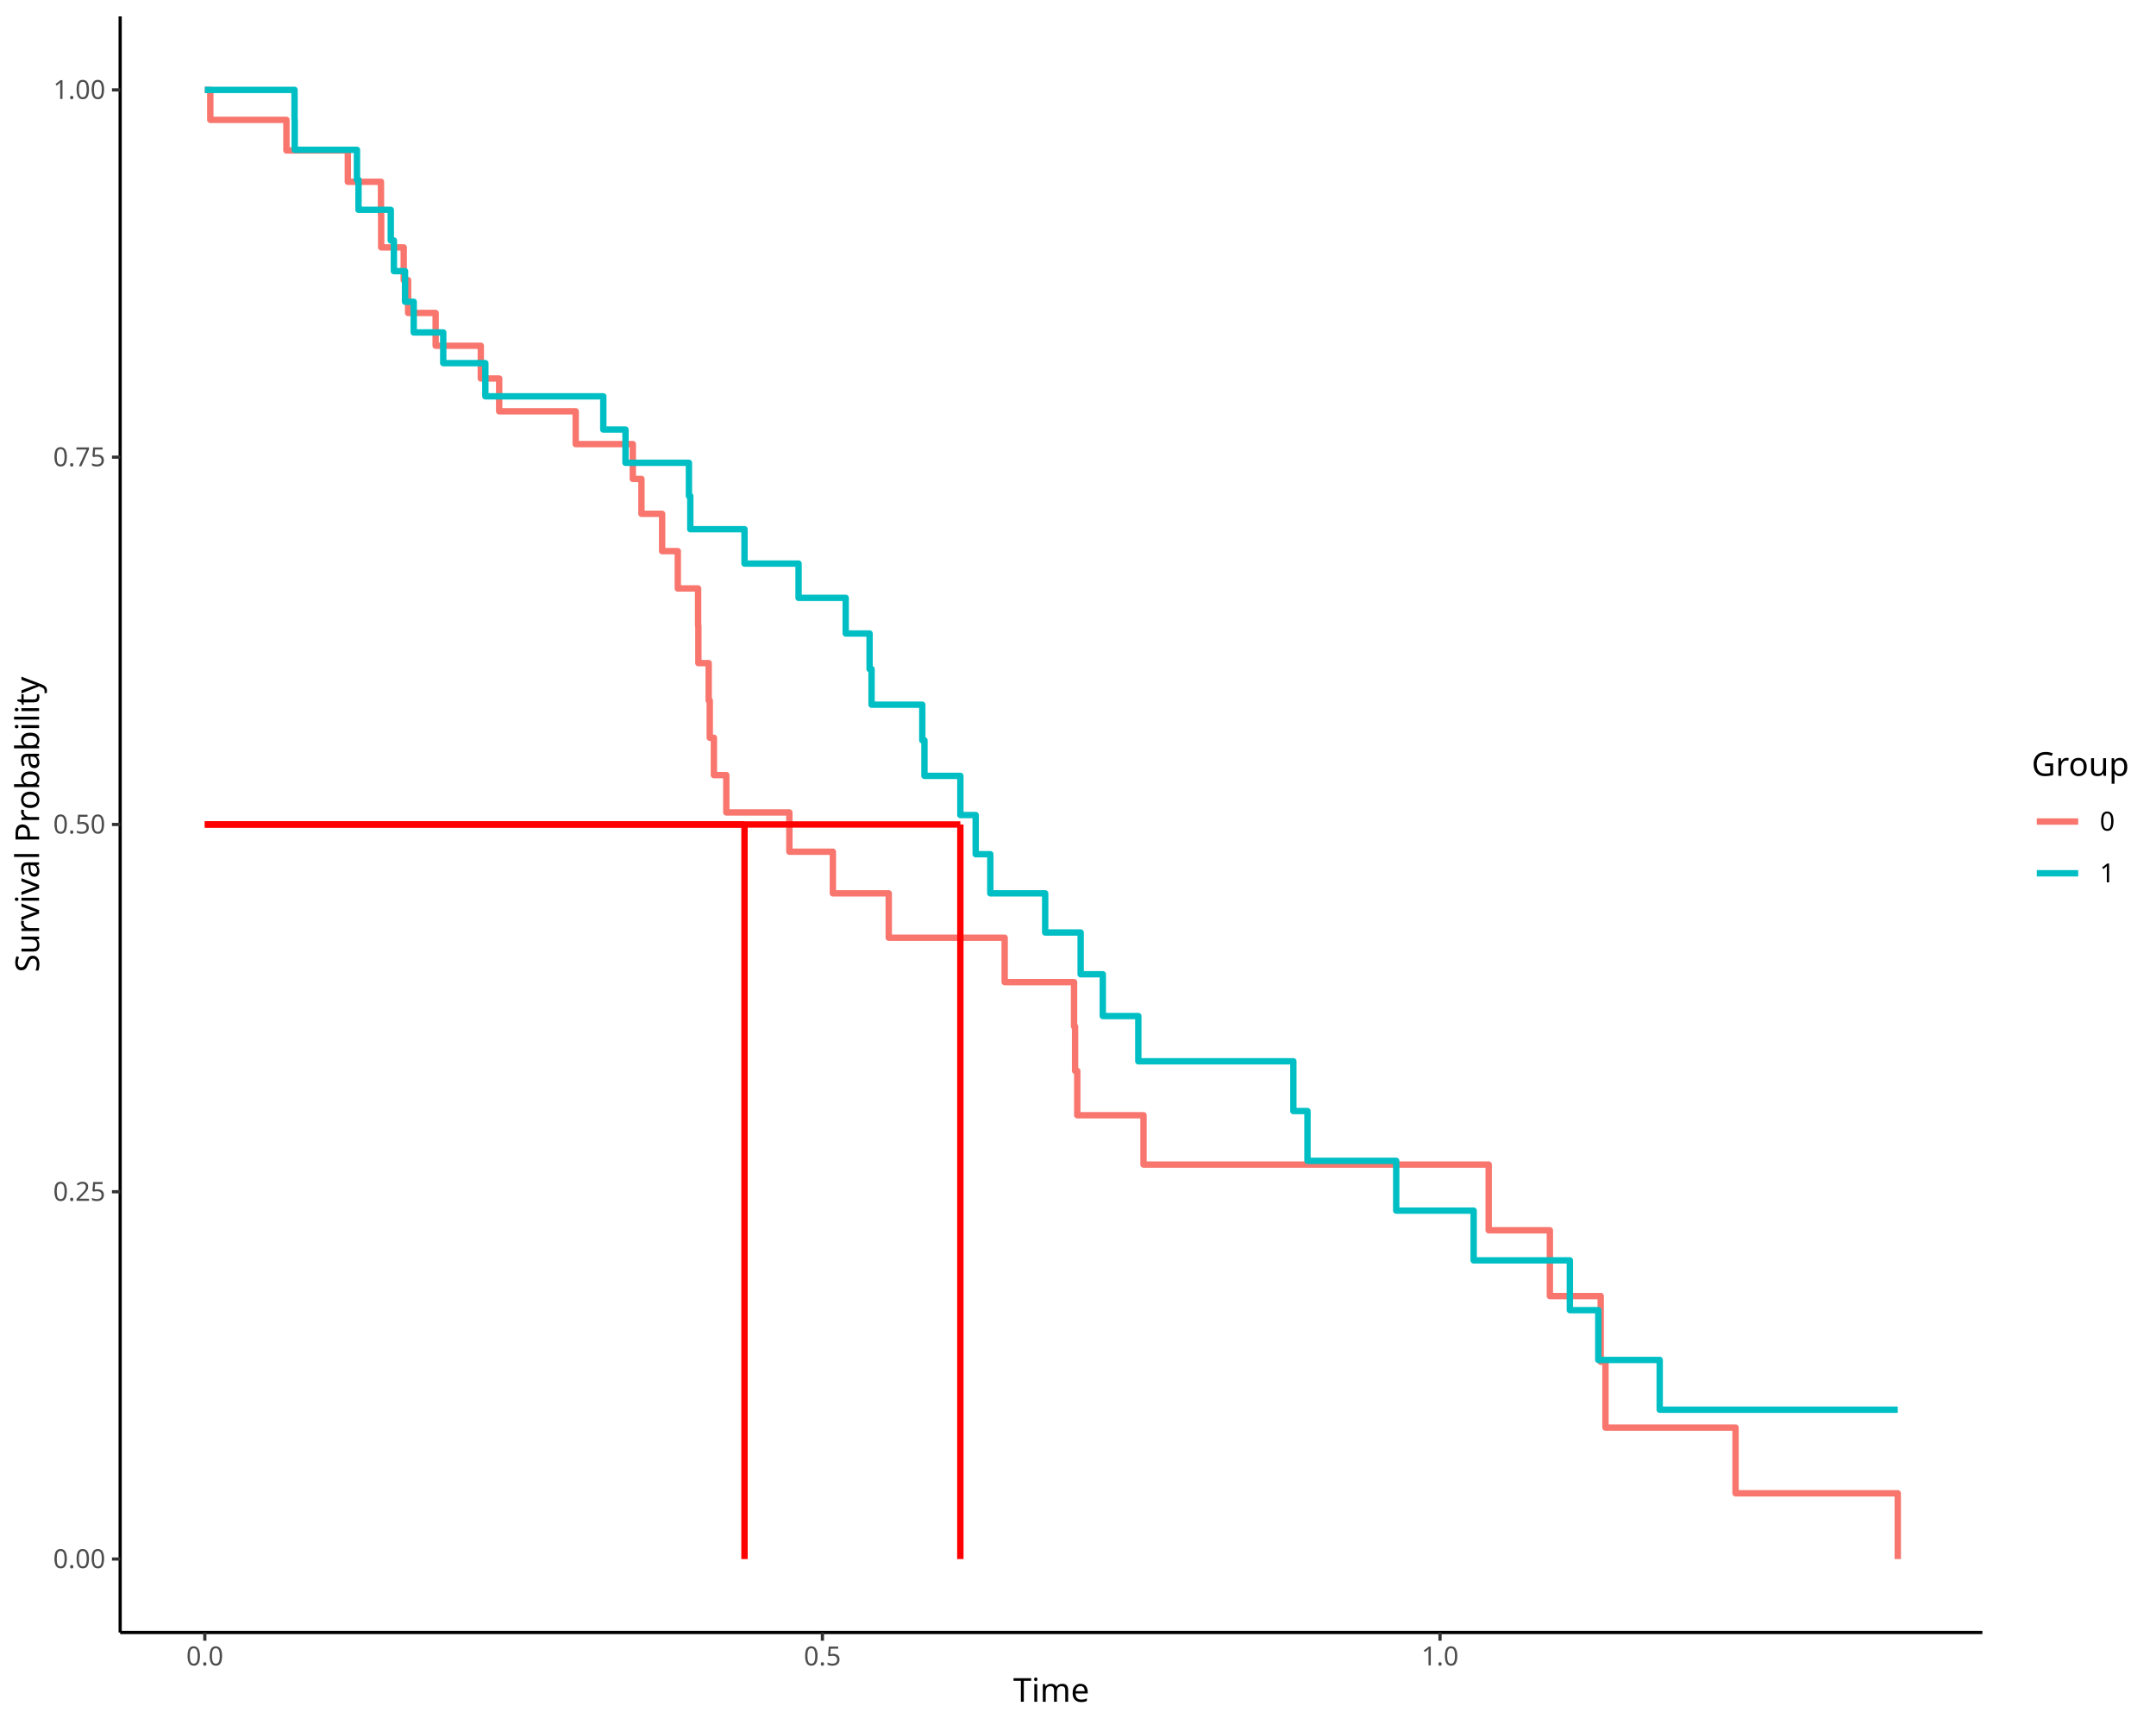
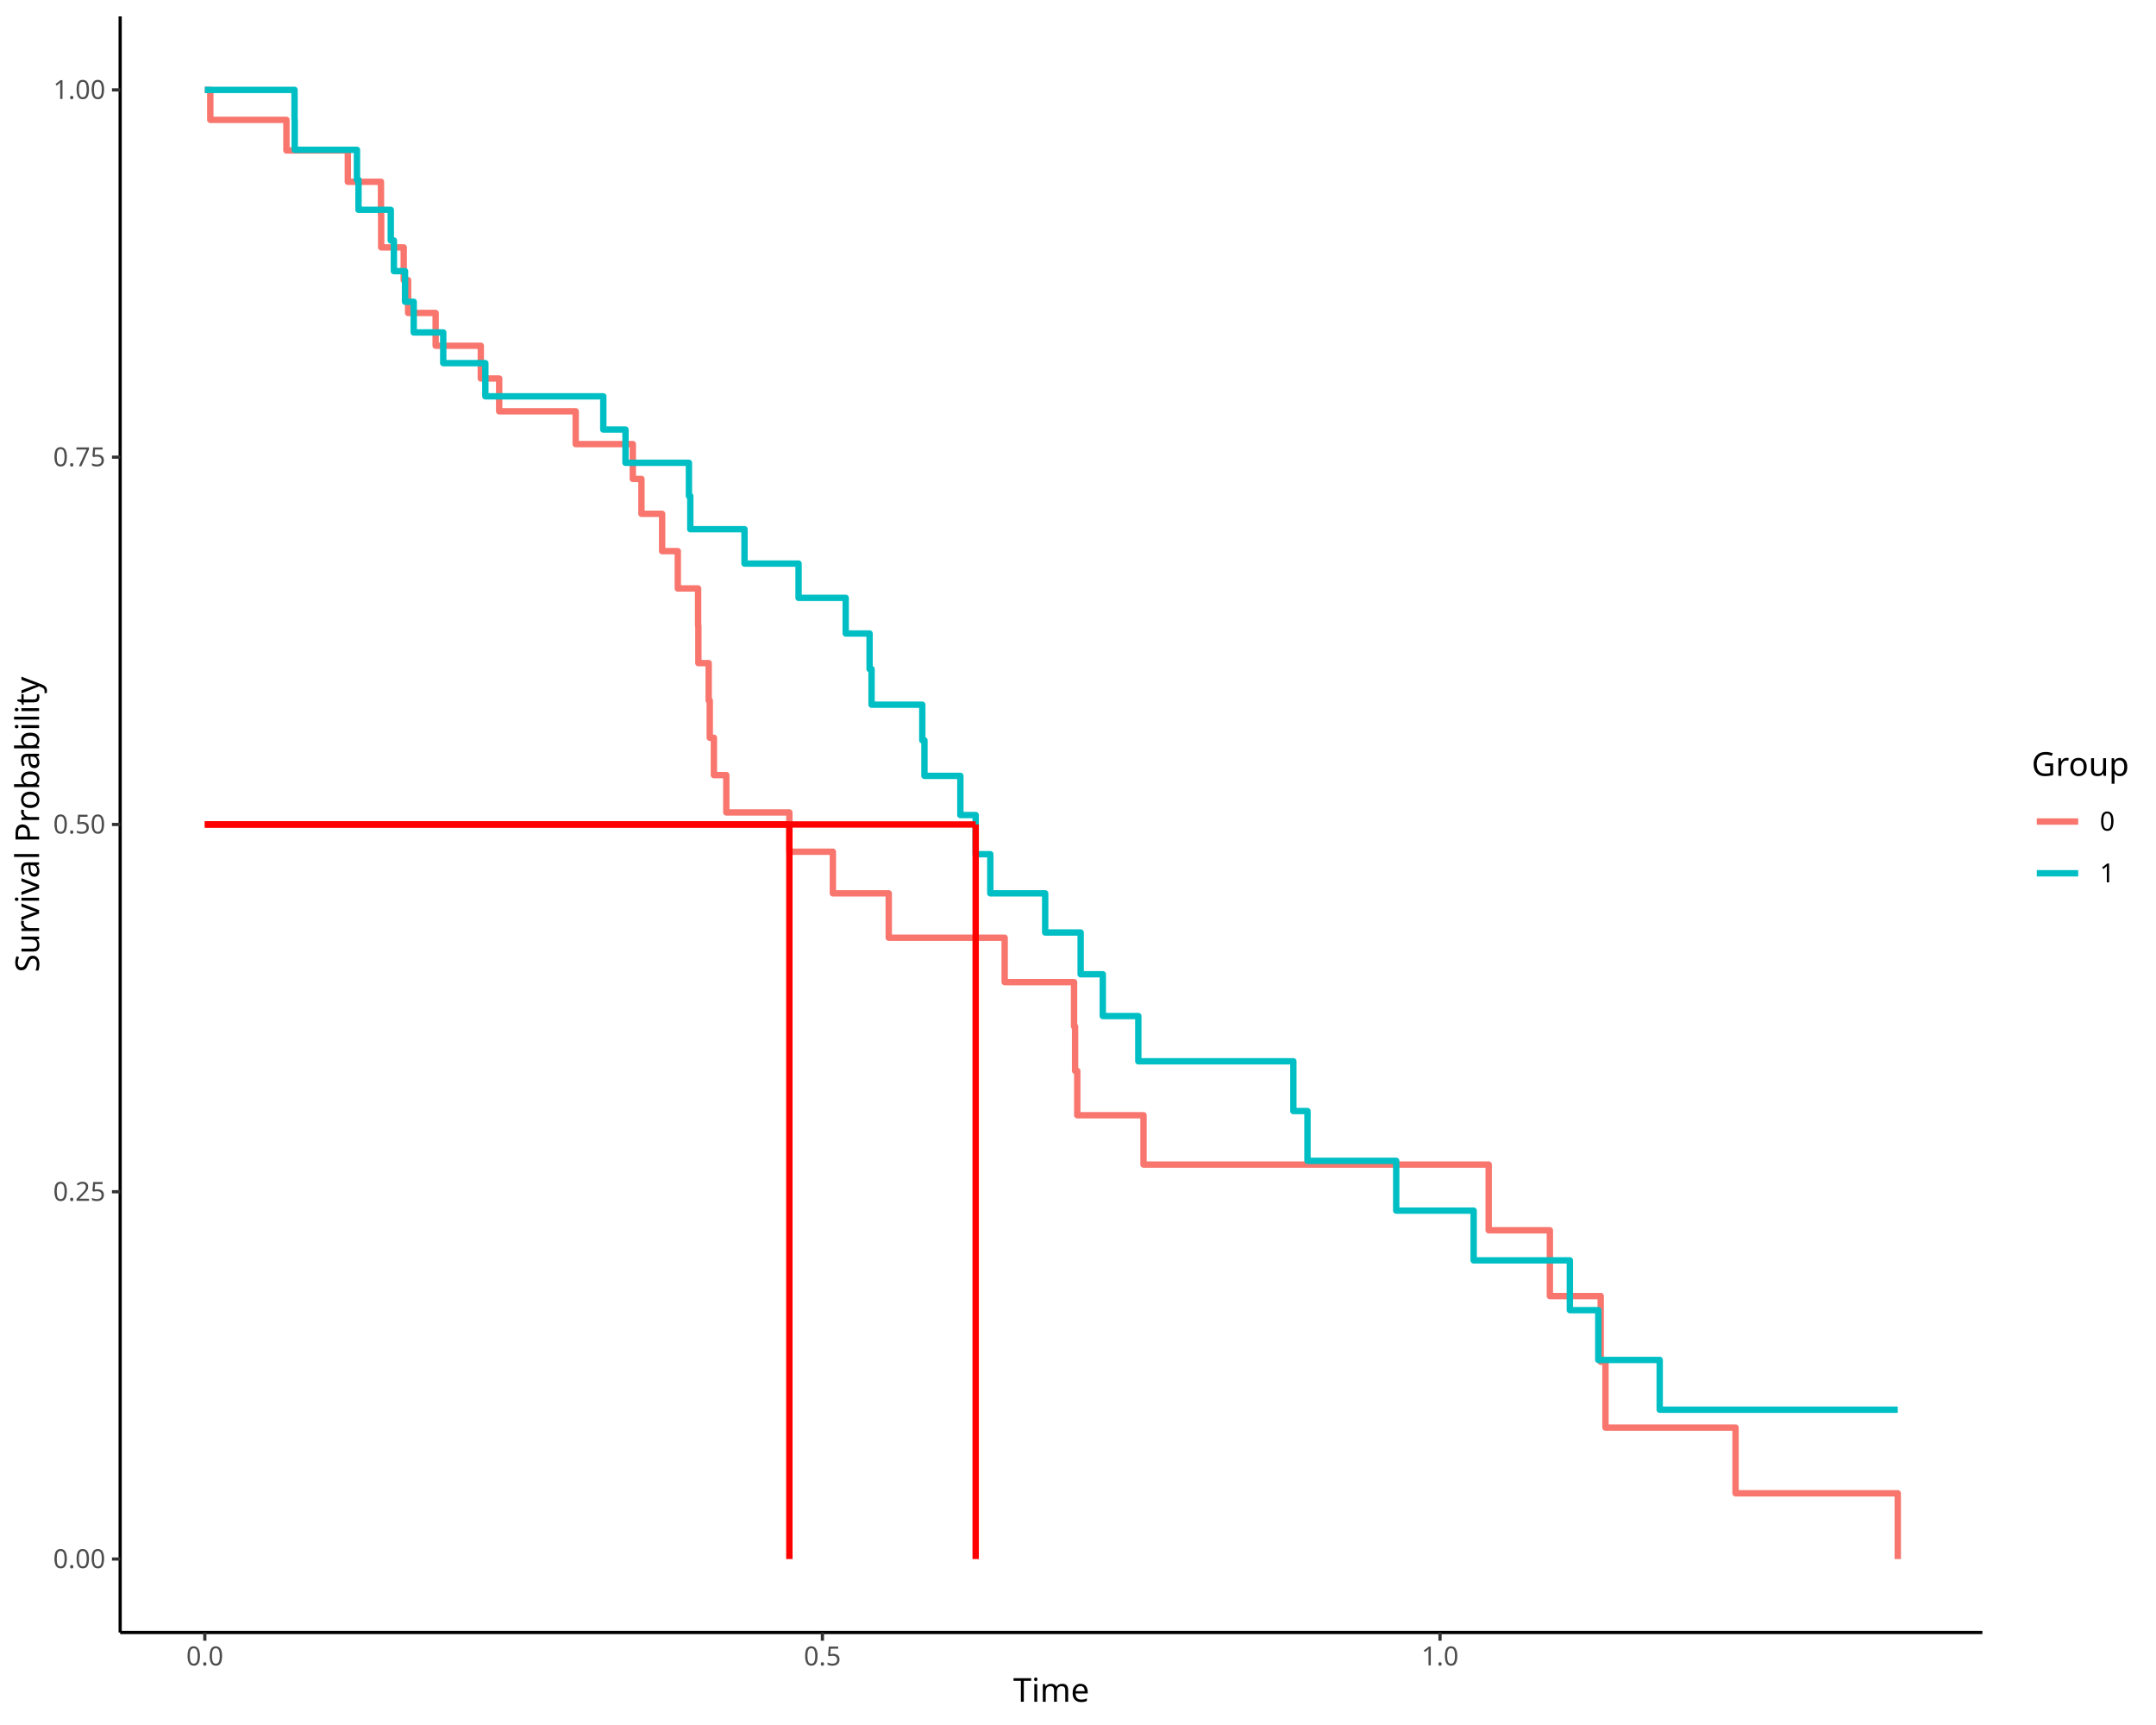
<svg xmlns="http://www.w3.org/2000/svg" class="svglite" data-engine-version="2.0" width="720.00pt" height="576.00pt" viewBox="0 0 720.00 576.00">
  <defs>
    <style type="text/css">
    .svglite line, .svglite polyline, .svglite polygon, .svglite path, .svglite rect, .svglite circle {
      fill: none;
      stroke: #000000;
      stroke-linecap: round;
      stroke-linejoin: round;
      stroke-miterlimit: 10.00;
    }
  </style>
  </defs>
  <rect width="100%" height="100%" style="stroke: none; fill: #FFFFFF;" />
  <defs>
    <clipPath id="cpMC4wMHw3MjAuMDB8MC4wMHw1NzYuMDA=">
      <rect x="0.00" y="0.00" width="720.00" height="576.00" />
    </clipPath>
  </defs>
  <g clip-path="url(#cpMC4wMHw3MjAuMDB8MC4wMHw1NzYuMDA=)">
    <rect x="0.00" y="0.00" width="720.00" height="576.00" style="stroke-width: 1.07; stroke: #FFFFFF; fill: #FFFFFF;" />
  </g>
  <defs>
    <clipPath id="cpNDAuMTN8NjYyLjAyfDUuNDh8NTQ1LjEx">
      <rect x="40.13" y="5.48" width="621.89" height="539.63" />
    </clipPath>
  </defs>
  <g clip-path="url(#cpNDAuMTN8NjYyLjAyfDUuNDh8NTQ1LjEx)">
    <rect x="40.13" y="5.48" width="621.89" height="539.63" style="stroke-width: 1.07; stroke: none; fill: #FFFFFF;" />
    <polyline points="68.40,30.01 70.23,30.01 70.23,40.02 95.65,40.02 95.65,50.24 98.36,50.24 98.36,50.24 98.42,50.24 98.42,50.24 116.16,50.24 116.16,60.70 119.21,60.70 119.21,60.70 119.72,60.70 119.72,60.70 127.23,60.70 127.23,71.65 127.29,71.65 127.29,82.60 130.50,82.60 130.50,82.60 131.54,82.60 131.54,82.60 134.82,82.60 134.82,93.55 135.26,93.55 135.26,93.55 136.29,93.55 136.29,104.50 138.16,104.50 138.16,104.50 145.48,104.50 145.48,115.45 148.02,115.45 148.02,115.45 160.57,115.45 160.57,126.39 162.08,126.39 162.08,126.39 166.70,126.39 166.70,137.34 192.25,137.34 192.25,148.29 201.47,148.29 201.47,148.29 208.88,148.29 208.88,148.29 211.33,148.29 211.33,159.93 214.21,159.93 214.21,171.56 221.12,171.56 221.12,184.03 226.35,184.03 226.35,196.49 230.07,196.49 230.07,196.49 230.52,196.49 230.52,196.49 233.13,196.49 233.13,208.96 233.22,208.96 233.22,221.42 236.67,221.42 236.67,233.89 237.03,233.89 237.03,246.35 238.41,246.35 238.41,258.82 242.55,258.82 242.55,271.28 248.63,271.28 248.63,271.28 263.61,271.28 263.61,284.40 266.68,284.40 266.68,284.40 278.14,284.40 278.14,298.30 282.42,298.30 282.42,298.30 290.40,298.30 290.40,298.30 291.06,298.30 291.06,298.30 296.80,298.30 296.80,313.12 308.00,313.12 308.00,313.12 308.72,313.12 308.72,313.12 320.71,313.12 320.71,313.12 325.83,313.12 325.83,313.12 330.71,313.12 330.71,313.12 335.51,313.12 335.51,327.94 349.04,327.94 349.04,327.94 358.68,327.94 358.68,342.75 359.03,342.75 359.03,357.57 359.75,357.57 359.75,372.39 360.89,372.39 360.89,372.39 368.28,372.39 368.28,372.39 380.14,372.39 380.14,372.39 381.88,372.39 381.88,388.86 431.92,388.86 431.92,388.86 436.64,388.86 436.64,388.86 466.27,388.86 466.27,388.86 492.13,388.86 492.13,388.86 497.15,388.86 497.15,410.81 517.58,410.81 517.58,432.77 524.26,432.77 524.26,432.77 533.75,432.77 533.75,432.77 534.56,432.77 534.56,454.72 536.15,454.72 536.15,476.68 554.26,476.68 554.26,476.68 579.59,476.68 579.59,498.63 633.76,498.63 633.76,520.58 " style="stroke-width: 2.13; stroke: #F8766D; stroke-linecap: butt;" />
    <polyline points="68.40,30.01 70.23,30.01 70.23,30.01 95.65,30.01 95.65,30.01 98.36,30.01 98.36,40.02 98.42,40.02 98.42,50.03 116.16,50.03 116.16,50.03 119.21,50.03 119.21,60.04 119.72,60.04 119.72,70.06 127.23,70.06 127.23,70.06 127.29,70.06 127.29,70.06 130.50,70.06 130.50,80.29 131.54,80.29 131.54,90.53 134.82,90.53 134.82,90.53 135.26,90.53 135.26,100.77 136.29,100.77 136.29,100.77 138.16,100.77 138.16,111.01 145.48,111.01 145.48,111.01 148.02,111.01 148.02,121.25 160.57,121.25 160.57,121.25 162.08,121.25 162.08,132.34 166.70,132.34 166.70,132.34 192.25,132.34 192.25,132.34 201.47,132.34 201.47,143.44 208.88,143.44 208.88,154.53 211.33,154.53 211.33,154.53 214.21,154.53 214.21,154.53 221.12,154.53 221.12,154.53 226.35,154.53 226.35,154.53 230.07,154.53 230.07,165.62 230.52,165.62 230.52,176.71 233.13,176.71 233.13,176.71 233.22,176.71 233.22,176.71 236.67,176.71 236.67,176.71 237.03,176.71 237.03,176.71 238.41,176.71 238.41,176.71 242.55,176.71 242.55,176.71 248.63,176.71 248.63,188.18 263.61,188.18 263.61,188.18 266.68,188.18 266.68,199.64 278.14,199.64 278.14,199.64 282.42,199.64 282.42,211.53 290.40,211.53 290.40,223.41 291.06,223.41 291.06,235.30 296.80,235.30 296.80,235.30 308.00,235.30 308.00,247.19 308.72,247.19 308.72,259.07 320.71,259.07 320.71,272.15 325.83,272.15 325.83,285.22 330.71,285.22 330.71,298.30 335.51,298.30 335.51,298.30 349.04,298.30 349.04,311.38 358.68,311.38 358.68,311.38 359.03,311.38 359.03,311.38 359.75,311.38 359.75,311.38 360.89,311.38 360.89,325.32 368.28,325.32 368.28,339.27 380.14,339.27 380.14,354.38 381.88,354.38 381.88,354.38 431.92,354.38 431.92,371.00 436.64,371.00 436.64,387.62 466.27,387.62 466.27,404.24 492.13,404.24 492.13,420.86 497.15,420.86 497.15,420.86 517.58,420.86 517.58,420.86 524.26,420.86 524.26,437.48 533.75,437.48 533.75,454.10 534.56,454.10 534.56,454.10 536.15,454.10 536.15,454.10 554.26,454.10 554.26,470.72 579.59,470.72 579.59,470.72 633.76,470.72 633.76,470.72 " style="stroke-width: 2.13; stroke: #00BFC4; stroke-linecap: butt;" />
-     <line x1="68.40" y1="275.30" x2="248.63" y2="275.30" style="stroke-width: 2.13; stroke: #FF0000; stroke-linecap: butt;" />
-     <line x1="68.40" y1="275.30" x2="320.71" y2="275.30" style="stroke-width: 2.13; stroke: #FF0000; stroke-linecap: butt;" />
-     <line x1="248.63" y1="275.30" x2="248.63" y2="520.58" style="stroke-width: 2.13; stroke: #FF0000; stroke-linecap: butt;" />
-     <line x1="320.71" y1="275.30" x2="320.71" y2="520.58" style="stroke-width: 2.13; stroke: #FF0000; stroke-linecap: butt;" />
+     <line x1="68.40" y1="275.30" x2="263.61" y2="275.30" style="stroke-width: 2.13; stroke: #FF0000; stroke-linecap: butt;" />
+     <line x1="68.40" y1="275.30" x2="325.83" y2="275.30" style="stroke-width: 2.13; stroke: #FF0000; stroke-linecap: butt;" />
+     <line x1="263.61" y1="275.30" x2="263.61" y2="520.58" style="stroke-width: 2.13; stroke: #FF0000; stroke-linecap: butt;" />
+     <line x1="325.83" y1="275.30" x2="325.83" y2="520.58" style="stroke-width: 2.13; stroke: #FF0000; stroke-linecap: butt;" />
  </g>
  <g clip-path="url(#cpMC4wMHw3MjAuMDB8MC4wMHw1NzYuMDA=)">
    <polyline points="40.13,545.11 40.13,5.48 " style="stroke-width: 1.07; stroke-linecap: butt;" />
    <text x="35.20" y="523.61" text-anchor="end" style="font-size: 8.80px; fill: #4D4D4D; font-family: sans;" textLength="17.13px" lengthAdjust="spacingAndGlyphs">0.00</text>
    <text x="35.20" y="400.97" text-anchor="end" style="font-size: 8.80px; fill: #4D4D4D; font-family: sans;" textLength="17.13px" lengthAdjust="spacingAndGlyphs">0.25</text>
    <text x="35.20" y="278.32" text-anchor="end" style="font-size: 8.80px; fill: #4D4D4D; font-family: sans;" textLength="17.13px" lengthAdjust="spacingAndGlyphs">0.50</text>
    <text x="35.20" y="155.68" text-anchor="end" style="font-size: 8.80px; fill: #4D4D4D; font-family: sans;" textLength="17.13px" lengthAdjust="spacingAndGlyphs">0.75</text>
    <text x="35.20" y="33.04" text-anchor="end" style="font-size: 8.80px; fill: #4D4D4D; font-family: sans;" textLength="17.13px" lengthAdjust="spacingAndGlyphs">1.00</text>
    <polyline points="37.39,520.58 40.13,520.58 " style="stroke-width: 1.07; stroke: #333333; stroke-linecap: butt;" />
    <polyline points="37.39,397.94 40.13,397.94 " style="stroke-width: 1.07; stroke: #333333; stroke-linecap: butt;" />
    <polyline points="37.39,275.30 40.13,275.30 " style="stroke-width: 1.07; stroke: #333333; stroke-linecap: butt;" />
    <polyline points="37.39,152.65 40.13,152.65 " style="stroke-width: 1.07; stroke: #333333; stroke-linecap: butt;" />
    <polyline points="37.39,30.01 40.13,30.01 " style="stroke-width: 1.07; stroke: #333333; stroke-linecap: butt;" />
    <polyline points="40.13,545.11 662.02,545.11 " style="stroke-width: 1.07; stroke-linecap: butt;" />
    <polyline points="68.40,547.85 68.40,545.11 " style="stroke-width: 1.07; stroke: #333333; stroke-linecap: butt;" />
    <polyline points="274.65,547.85 274.65,545.11 " style="stroke-width: 1.07; stroke: #333333; stroke-linecap: butt;" />
    <polyline points="480.90,547.85 480.90,545.11 " style="stroke-width: 1.07; stroke: #333333; stroke-linecap: butt;" />
    <text x="68.40" y="556.10" text-anchor="middle" style="font-size: 8.80px; fill: #4D4D4D; font-family: sans;" textLength="12.23px" lengthAdjust="spacingAndGlyphs">0.0</text>
    <text x="274.65" y="556.10" text-anchor="middle" style="font-size: 8.80px; fill: #4D4D4D; font-family: sans;" textLength="12.23px" lengthAdjust="spacingAndGlyphs">0.5</text>
    <text x="480.90" y="556.10" text-anchor="middle" style="font-size: 8.80px; fill: #4D4D4D; font-family: sans;" textLength="12.23px" lengthAdjust="spacingAndGlyphs">1.0</text>
    <text x="351.08" y="568.24" text-anchor="middle" style="font-size: 11.00px; font-family: sans;" textLength="24.45px" lengthAdjust="spacingAndGlyphs">Time</text>
    <text transform="translate(13.05,275.30) rotate(-90)" text-anchor="middle" style="font-size: 11.00px; font-family: sans;" textLength="93.55px" lengthAdjust="spacingAndGlyphs">Survival Probability</text>
    <rect x="672.98" y="244.87" width="41.54" height="60.85" style="stroke-width: 1.07; stroke: none; fill: #FFFFFF;" />
    <text x="678.46" y="259.06" style="font-size: 11.00px; font-family: sans;" textLength="30.58px" lengthAdjust="spacingAndGlyphs">Group</text>
    <line x1="680.19" y1="274.32" x2="694.02" y2="274.32" style="stroke-width: 2.13; stroke: #F8766D; stroke-linecap: butt;" />
    <line x1="680.19" y1="291.60" x2="694.02" y2="291.60" style="stroke-width: 2.13; stroke: #00BFC4; stroke-linecap: butt;" />
    <text x="701.22" y="277.35" style="font-size: 8.80px; font-family: sans;" textLength="4.89px" lengthAdjust="spacingAndGlyphs">0</text>
    <text x="701.22" y="294.63" style="font-size: 8.80px; font-family: sans;" textLength="4.89px" lengthAdjust="spacingAndGlyphs">1</text>
  </g>
</svg>
